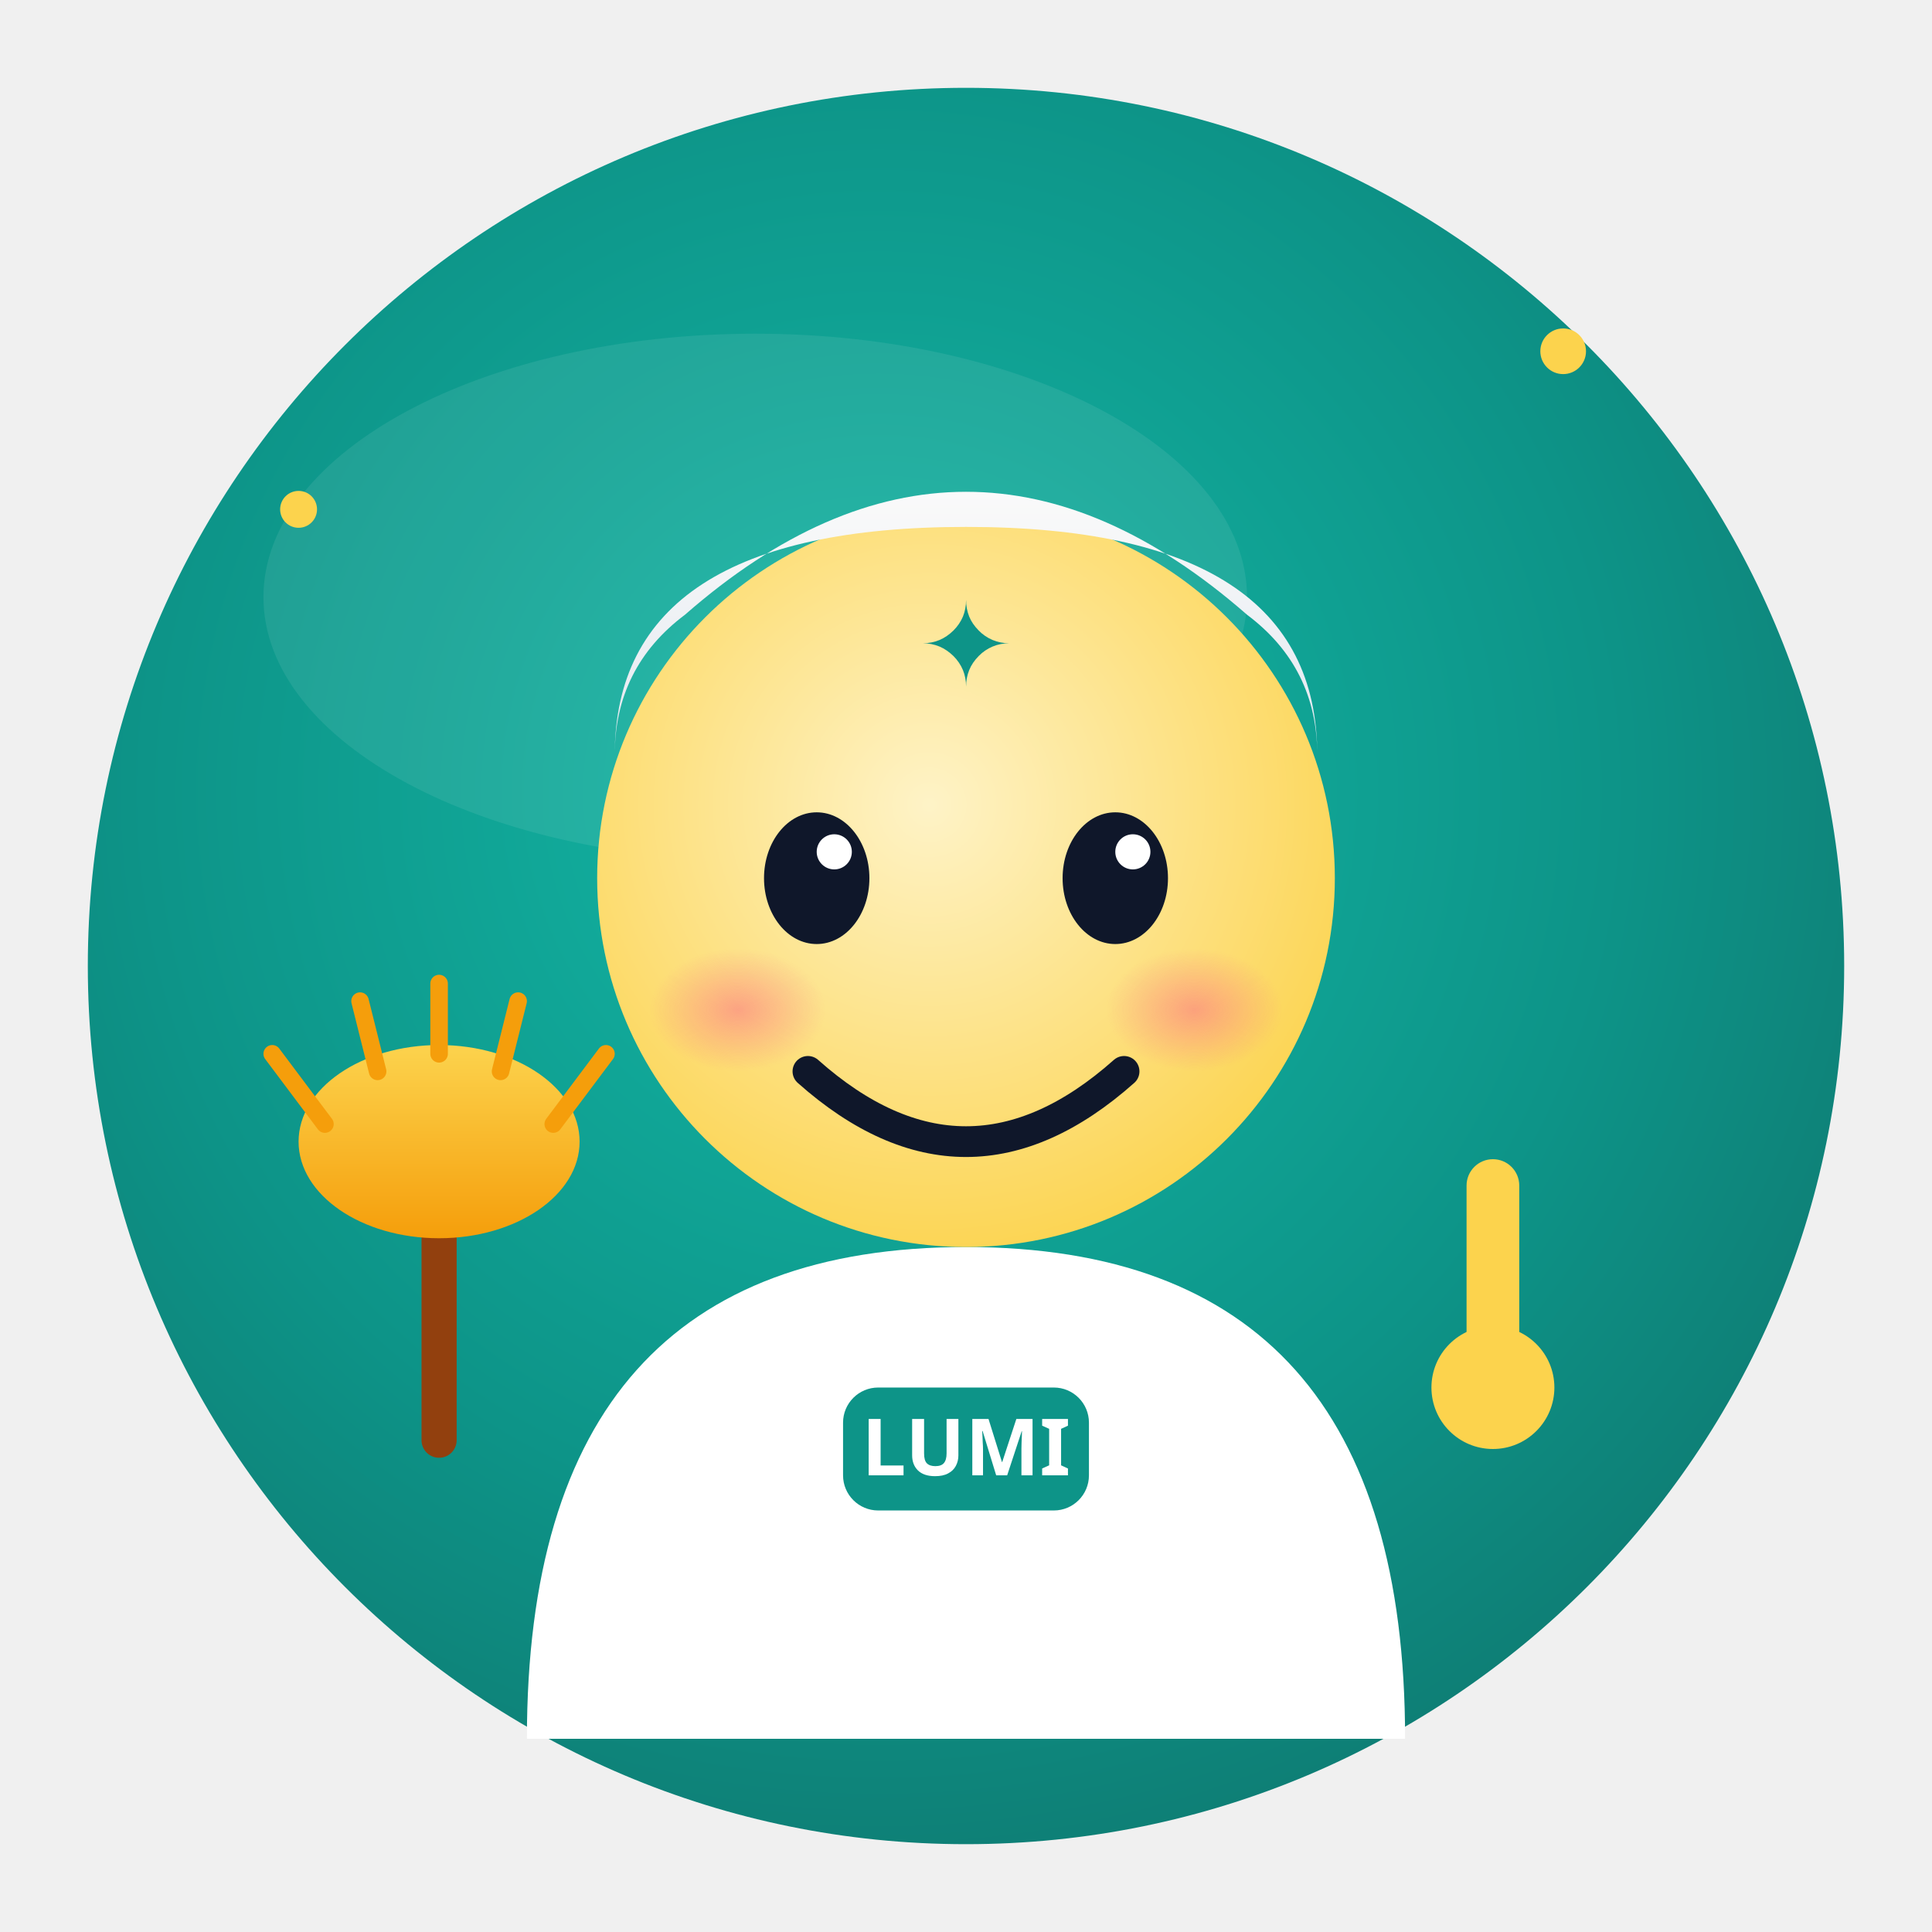
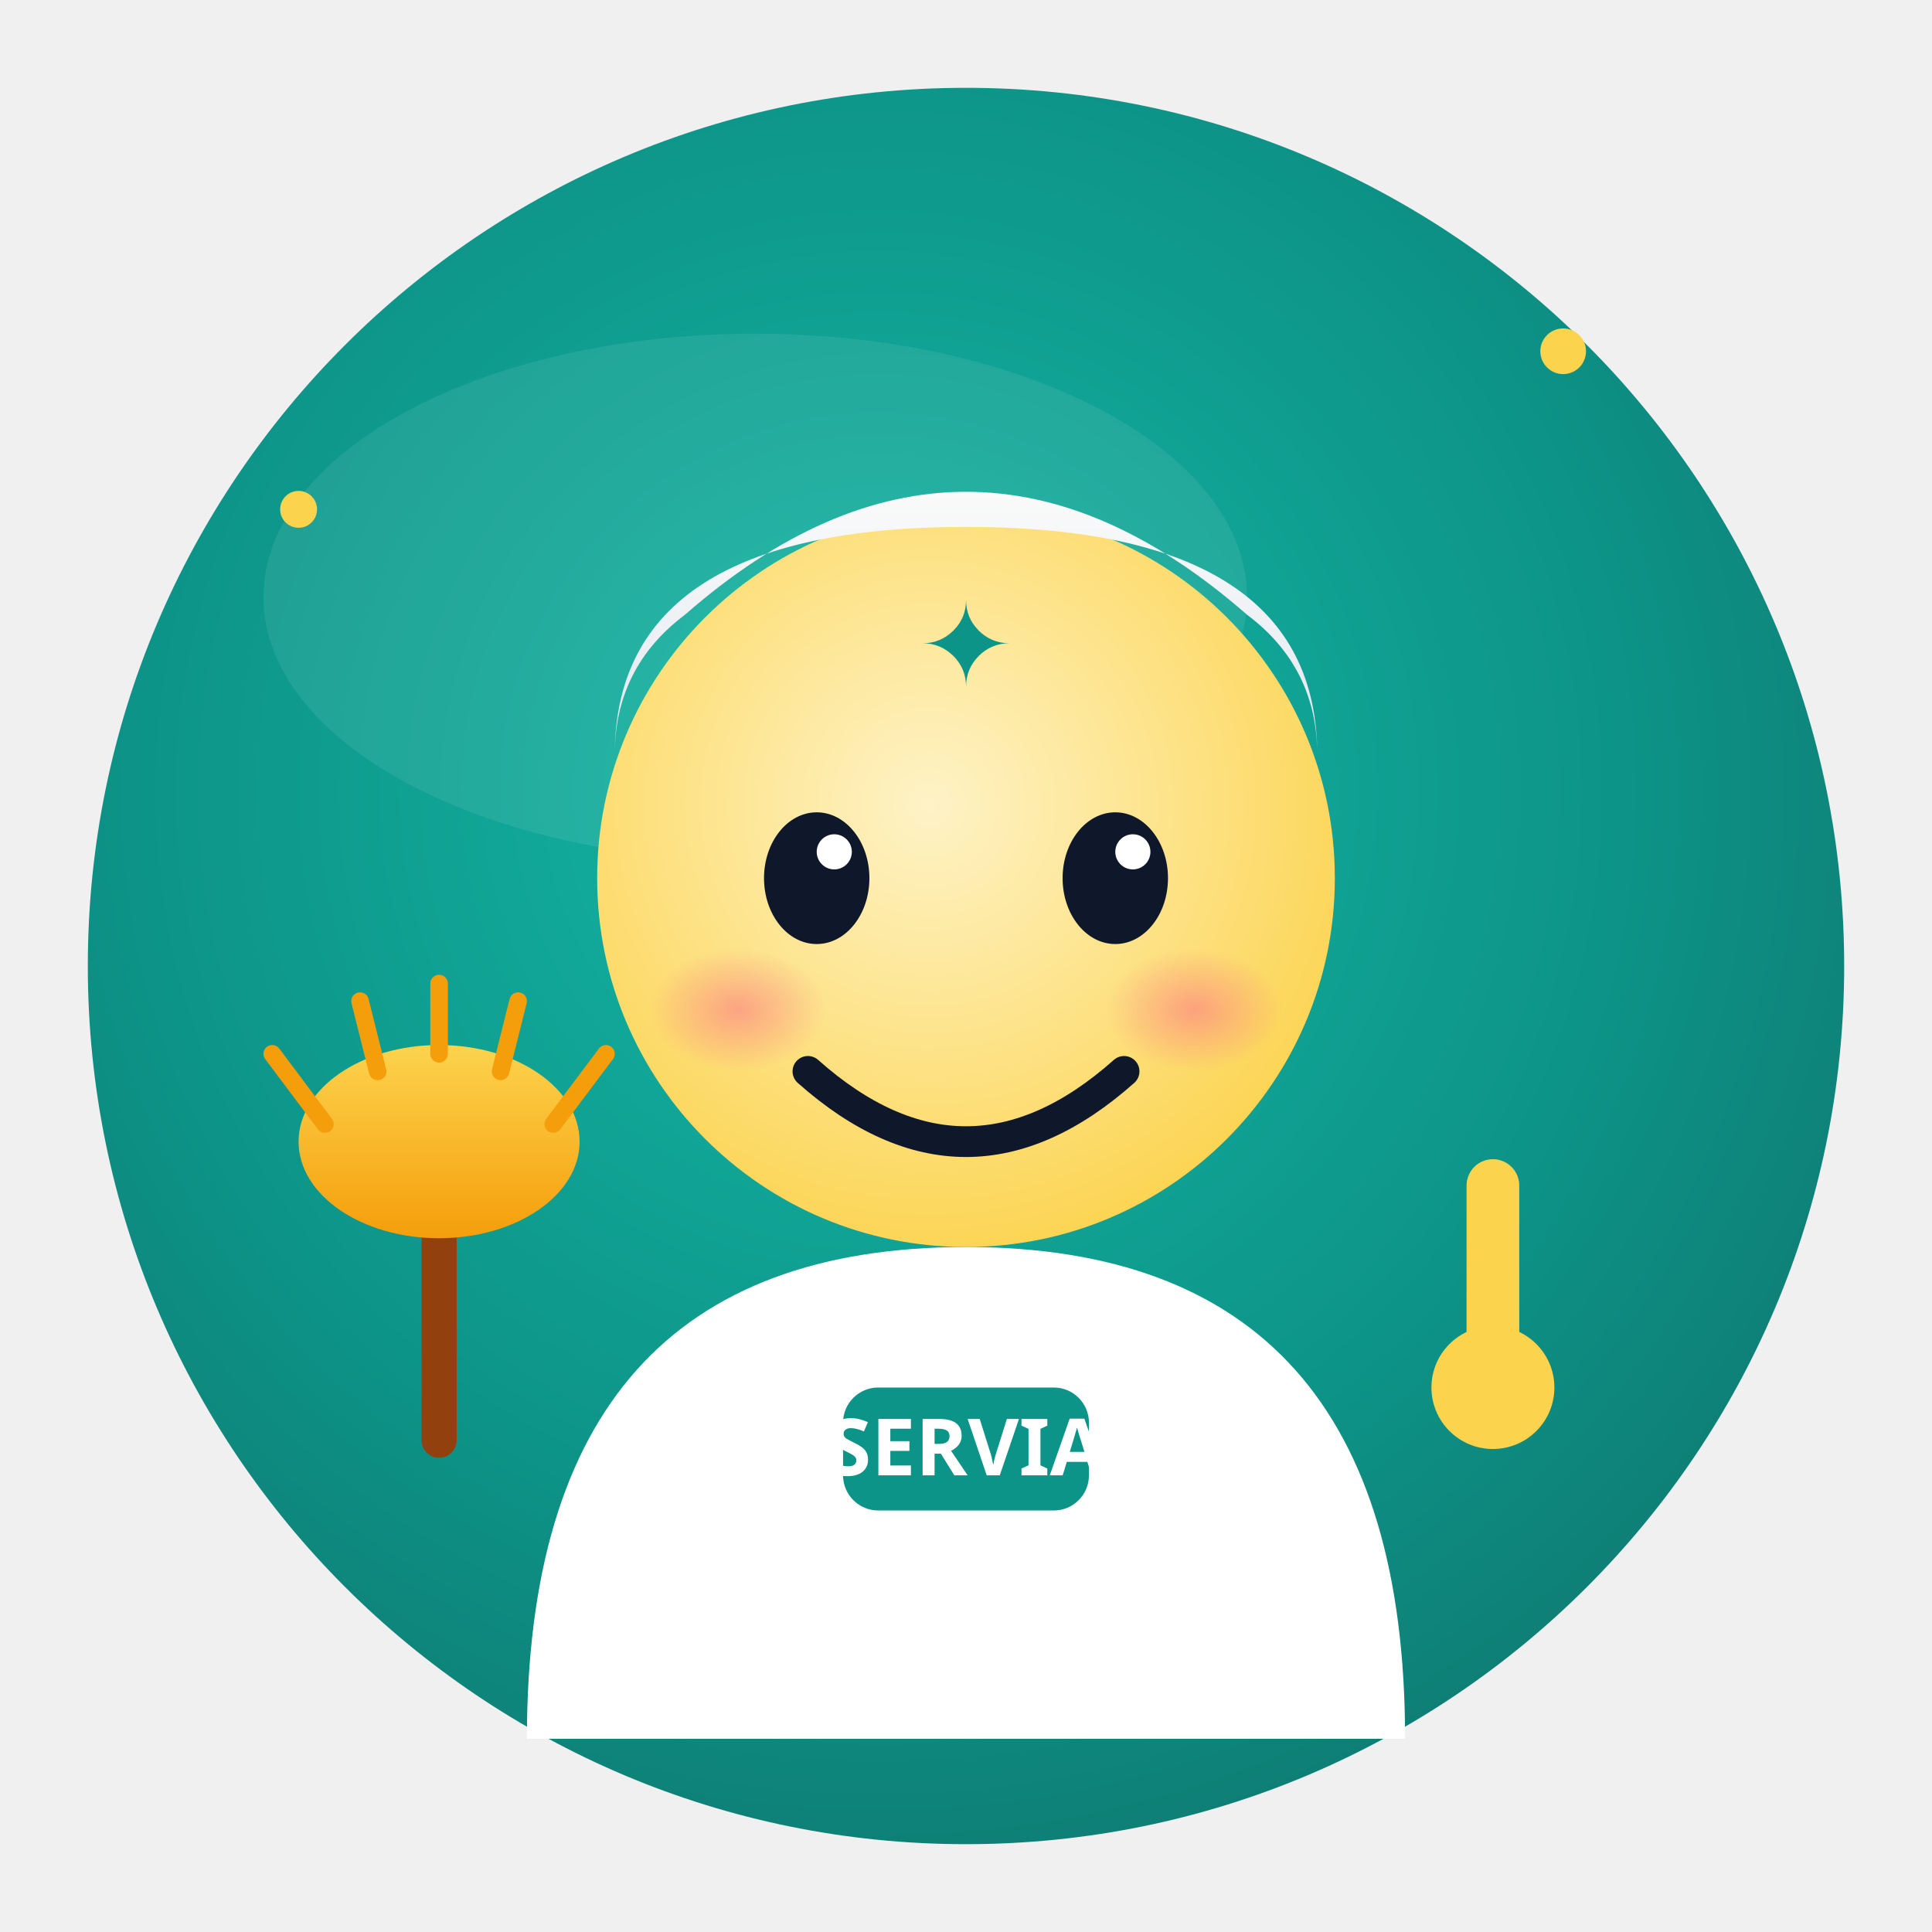
- <svg xmlns="http://www.w3.org/2000/svg" viewBox="0 0 220 220" width="220" height="220" role="img" aria-label="Lumi cleaning">
+ <svg xmlns="http://www.w3.org/2000/svg" viewBox="0 0 220 220" width="220" height="220" role="img" aria-label="Servia cleaning">
  <defs>
    <radialGradient id="bg" cx="0.45" cy="0.4" r="0.7">
      <stop offset="0%" stop-color="#14B8A6" />
      <stop offset="60%" stop-color="#0D9488" />
      <stop offset="100%" stop-color="#0F766E" />
    </radialGradient>
    <radialGradient id="cheek" cx="0.5" cy="0.5" r="0.5">
      <stop offset="0%" stop-color="#FB7185" stop-opacity="0.55" />
      <stop offset="100%" stop-color="#FB7185" stop-opacity="0" />
    </radialGradient>
    <radialGradient id="face" cx="0.45" cy="0.4" r="0.65">
      <stop offset="0%" stop-color="#FEF3C7" />
      <stop offset="100%" stop-color="#FCD34D" />
    </radialGradient>
    <linearGradient id="cap" x1="0" y1="0" x2="0" y2="1">
      <stop offset="0%" stop-color="#FAFAFA" />
      <stop offset="100%" stop-color="#E2E8F0" />
    </linearGradient>
    <linearGradient id="duster" x1="0" y1="0" x2="0" y2="1">
      <stop offset="0%" stop-color="#FCD34D" />
      <stop offset="100%" stop-color="#F59E0B" />
    </linearGradient>
  </defs>
  <circle cx="110" cy="110" r="100" fill="url(#bg)" />
  <ellipse cx="86" cy="68" rx="56" ry="30" fill="#fff" opacity="0.08" />
  <g fill="#FCD34D">
    <circle cx="178" cy="40" r="2.6">
      <animate attributeName="r" values="2.6;4.4;2.6" dur="2.2s" repeatCount="indefinite" />
    </circle>
    <circle cx="34" cy="58" r="2.1">
      <animate attributeName="r" values="2.1;3.6;2.1" dur="2.6s" repeatCount="indefinite" />
    </circle>
  </g>
  <g>
    <animateTransform attributeName="transform" type="translate" values="0 0;0 -4;0 0" dur="2.6s" repeatCount="indefinite" />
    <g transform="translate(50 130)">
      <animateTransform attributeName="transform" type="rotate" values="-15 0 0; 12 0 0; -15 0 0" dur="2.2s" repeatCount="indefinite" additive="sum" />
      <rect x="-2" y="0" width="4" height="36" fill="#92400E" rx="2" />
      <ellipse cx="0" cy="0" rx="16" ry="11" fill="url(#duster)" />
      <path d="M-13 -2 L-19 -10 M-7 -8 L-9 -16 M0 -10 L0 -18 M7 -8 L9 -16 M13 -2 L19 -10" stroke="#F59E0B" stroke-width="2" stroke-linecap="round" />
    </g>
    <g transform="translate(170 132)">
      <animateTransform attributeName="transform" type="rotate" values="0 0 0;-12 0 0;0 0 0" dur="2s" repeatCount="indefinite" additive="sum" />
      <rect x="-3" y="0" width="6" height="24" rx="3" fill="#FCD34D" />
      <circle cx="0" cy="26" r="7" fill="#FCD34D" />
    </g>
    <path d="M60 198 Q60 142 110 142 Q160 142 160 198 Z" fill="#FFFFFF" />
    <rect x="96" y="158" width="28" height="14" rx="4" fill="#0D9488" />
-     <text x="110" y="168" text-anchor="middle" font-family="system-ui,sans-serif" font-weight="800" font-size="9" fill="#FFFFFF">LUMI</text>
+     <text x="110" y="168" text-anchor="middle" font-family="system-ui,sans-serif" font-weight="800" font-size="9" fill="#FFFFFF">SERVIA</text>
    <circle cx="110" cy="100" r="42" fill="url(#face)" />
    <ellipse cx="84" cy="115" rx="10" ry="7" fill="url(#cheek)" />
    <ellipse cx="136" cy="115" rx="10" ry="7" fill="url(#cheek)" />
    <ellipse cx="93" cy="100" rx="6" ry="7.5" fill="#0F172A">
      <animate attributeName="ry" values="7.5;7.5;0.6;7.5;7.5" dur="4.5s" keyTimes="0;0.45;0.5;0.55;1" repeatCount="indefinite" />
    </ellipse>
    <ellipse cx="127" cy="100" rx="6" ry="7.5" fill="#0F172A">
      <animate attributeName="ry" values="7.5;7.5;0.6;7.5;7.5" dur="4.5s" keyTimes="0;0.45;0.5;0.55;1" repeatCount="indefinite" />
    </ellipse>
    <circle cx="95" cy="97" r="2" fill="#FFFFFF" />
    <circle cx="129" cy="97" r="2" fill="#FFFFFF" />
    <path d="M92 122 Q110 138 128 122" stroke="#0F172A" stroke-width="3.5" stroke-linecap="round" fill="none" />
    <path d="M70 86 Q70 60 110 60 Q150 60 150 86 Q150 76 142 70 Q126 56 110 56 Q94 56 78 70 Q70 76 70 86 Z" fill="url(#cap)" />
    <text x="110" y="78" text-anchor="middle" font-family="system-ui,sans-serif" font-weight="900" font-size="13" fill="#0D9488">✦</text>
  </g>
</svg>
